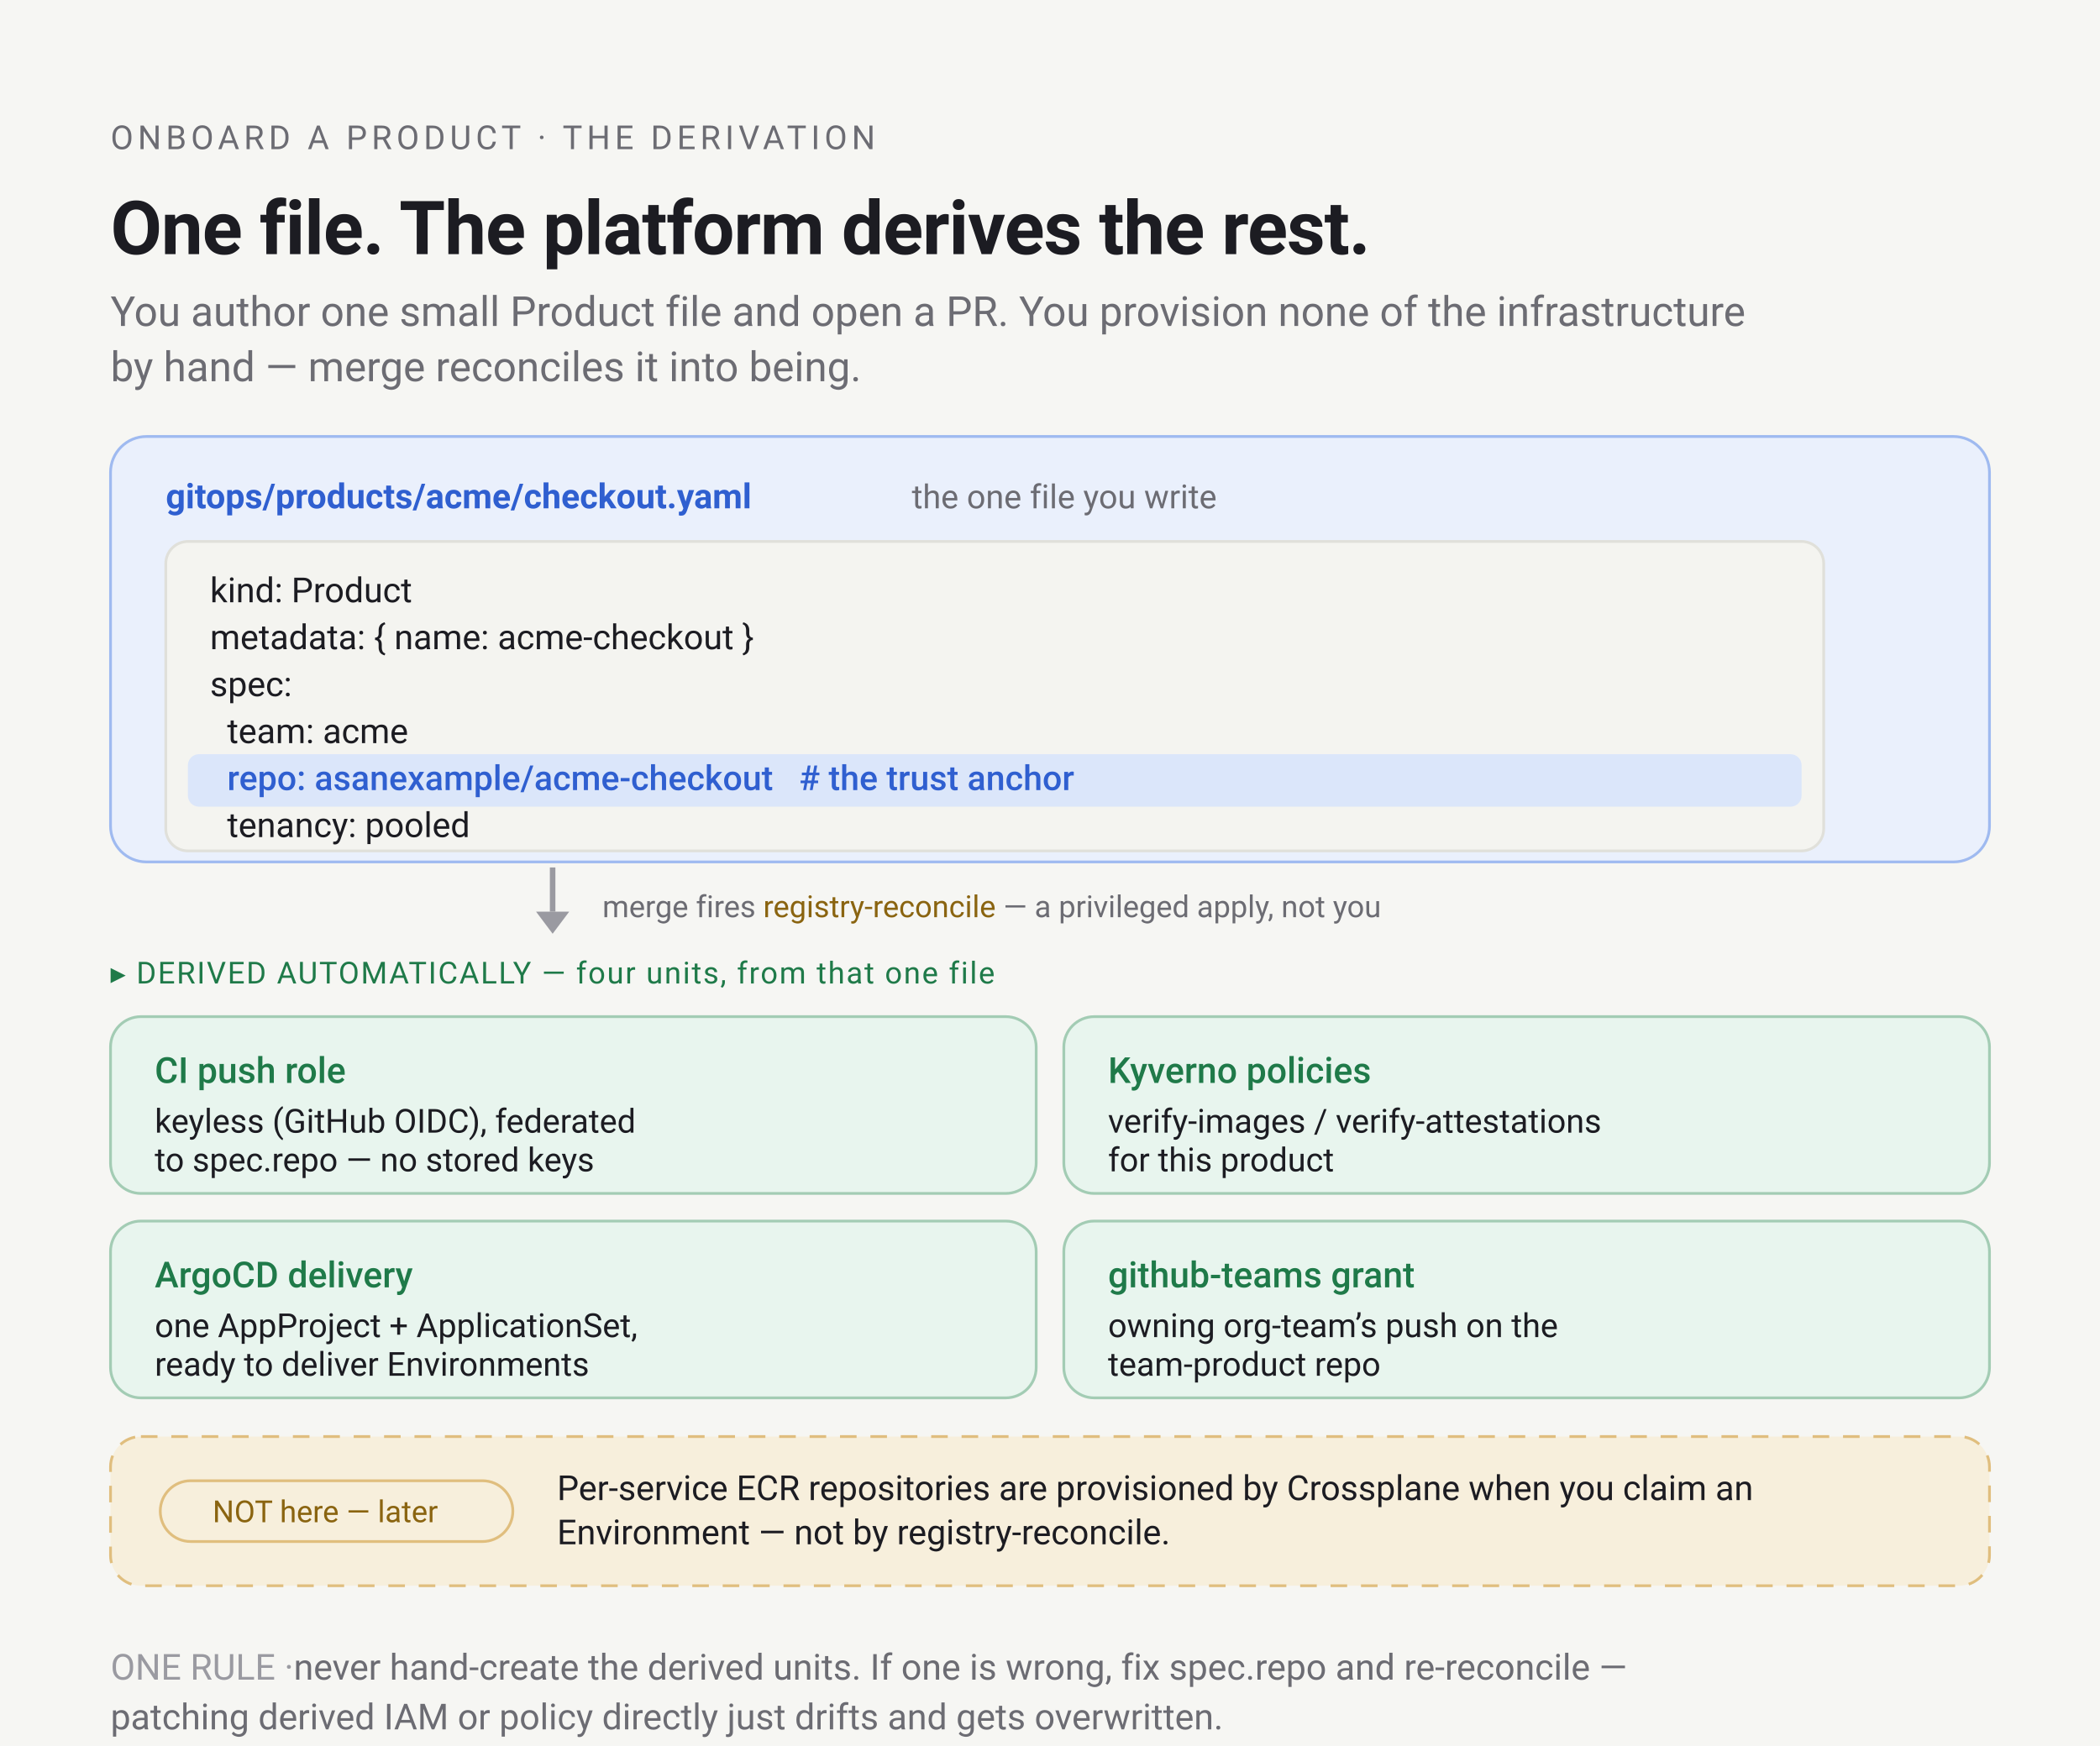
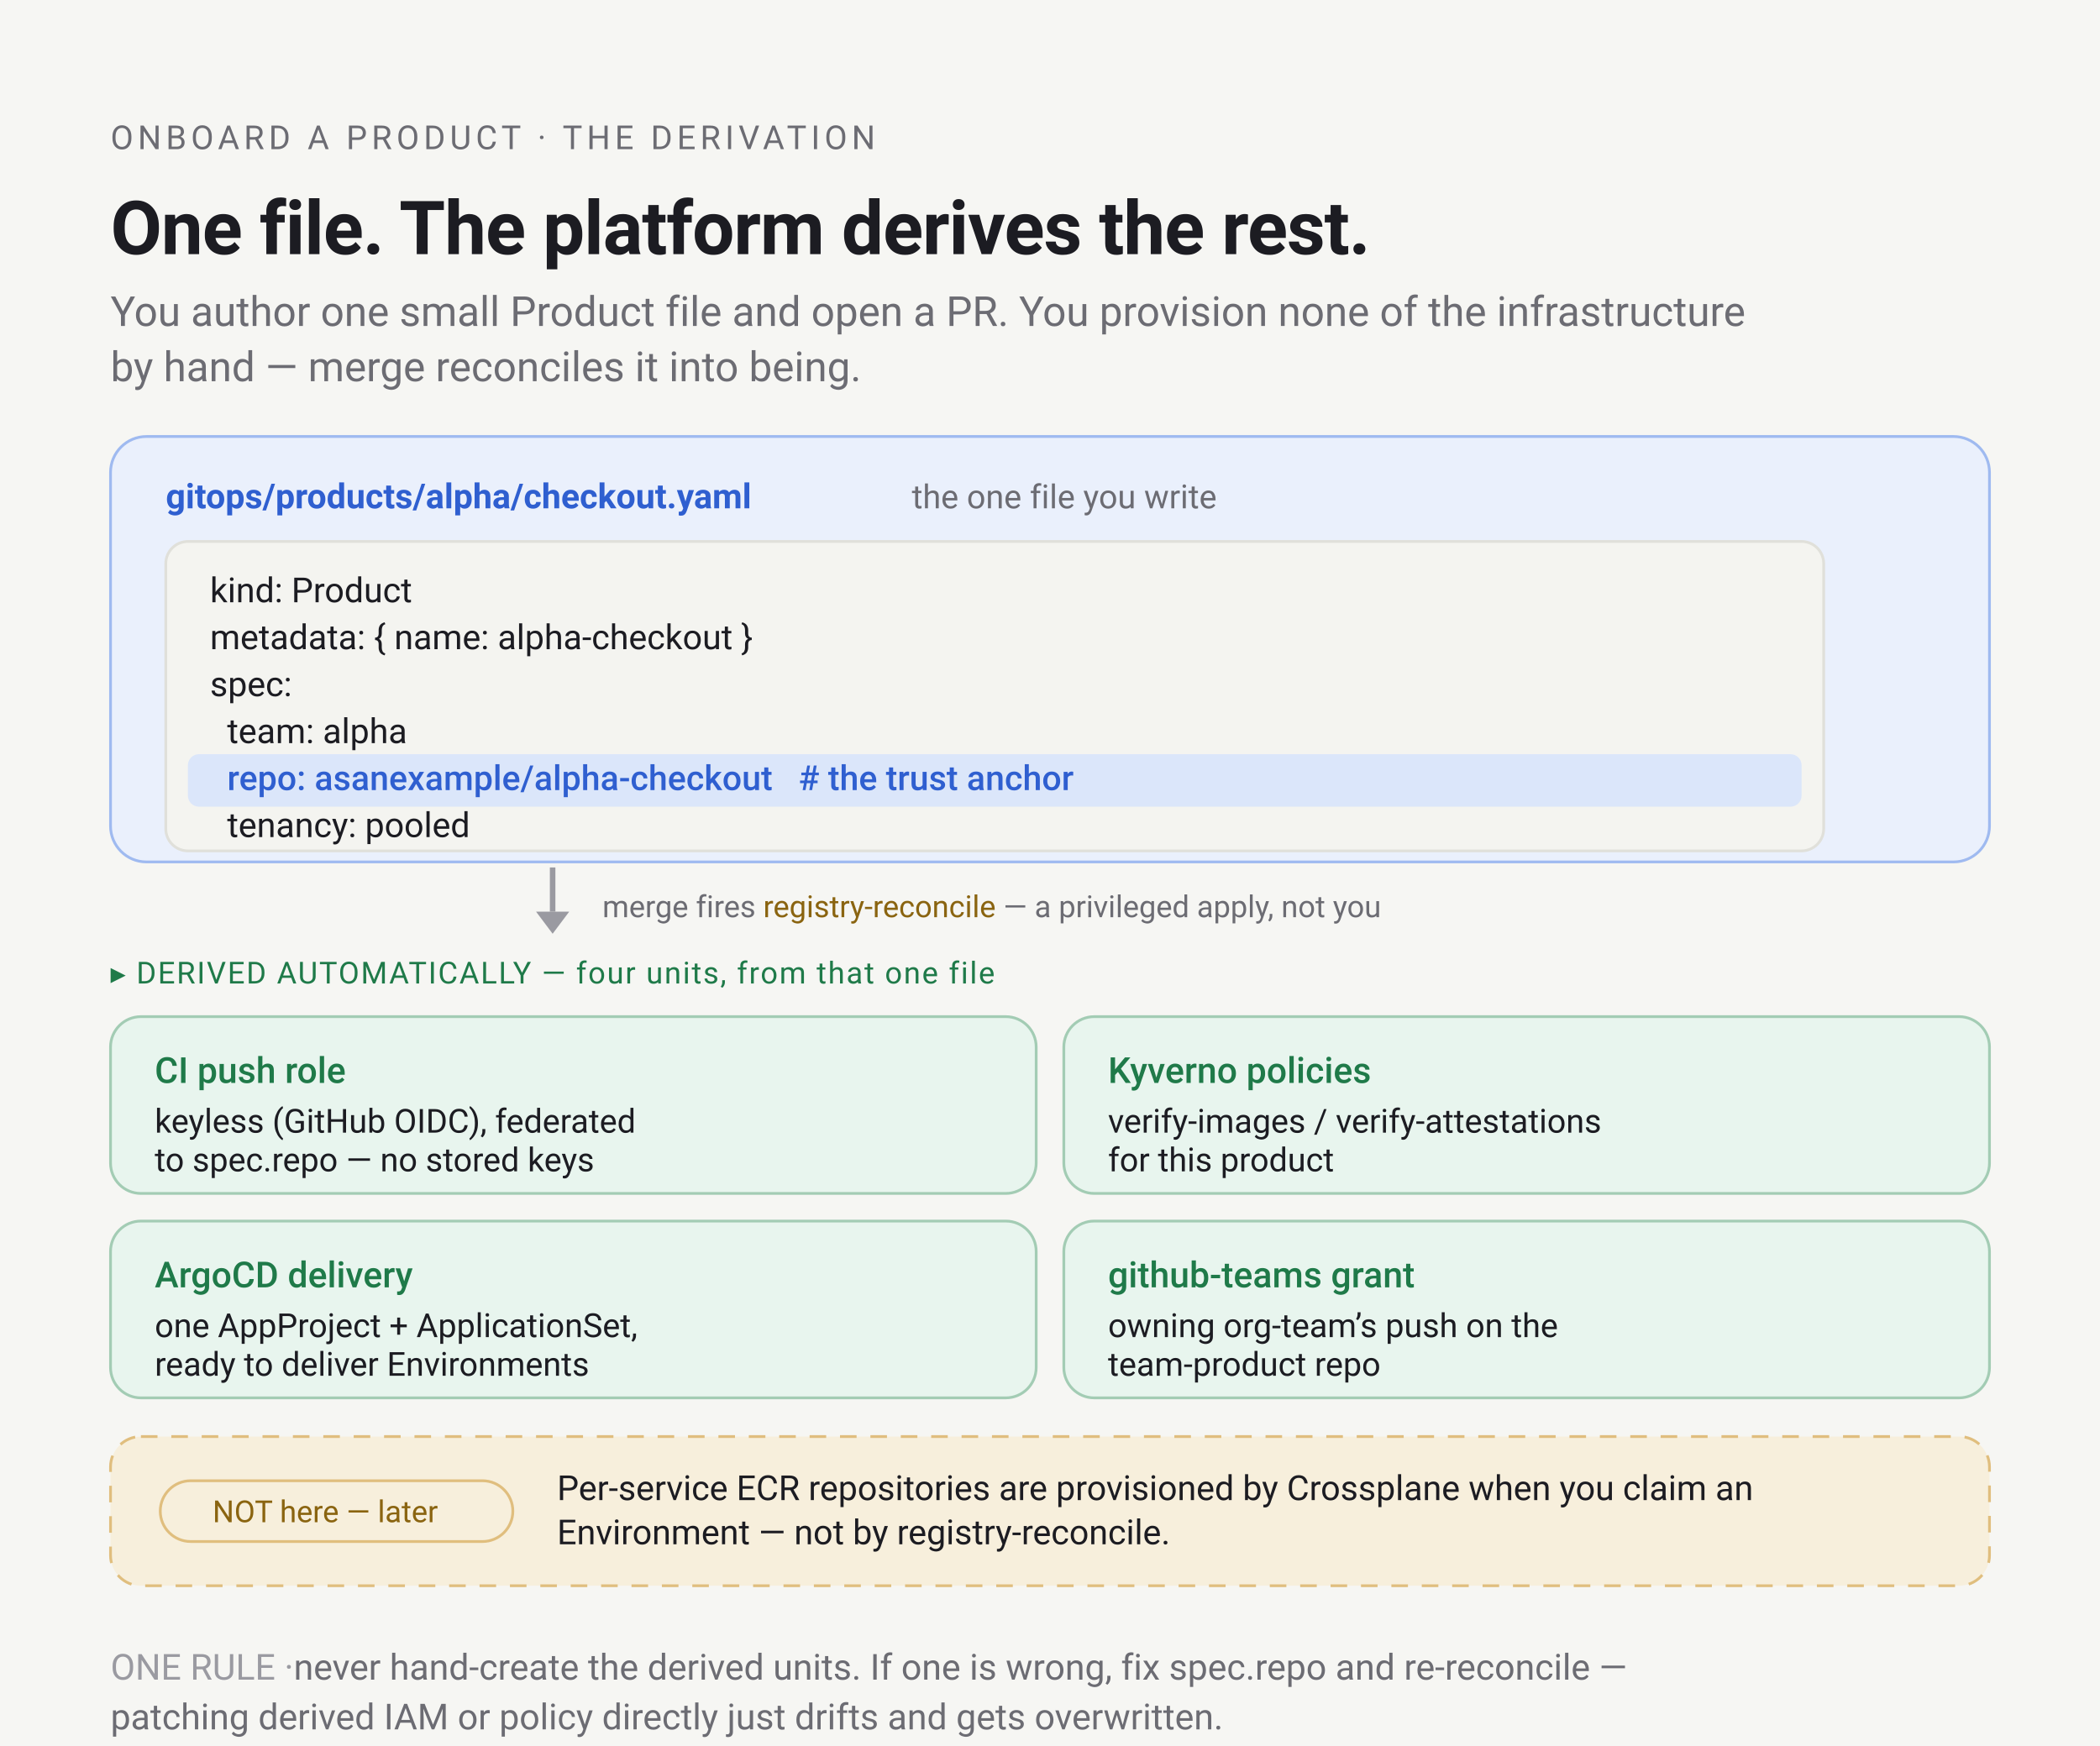
<svg xmlns="http://www.w3.org/2000/svg" viewBox="0 0 760 632" width="760" height="632" font-family="system-ui,-apple-system,'Segoe UI',Roboto,Helvetica,Arial,sans-serif">
  <style>@media(prefers-color-scheme:dark){[fill="#f6f6f3"]{fill:#1b1b18}[stroke="#f6f6f3"]{stroke:#1b1b18}[fill="#6c6c73"]{fill:#898990}[stroke="#6c6c73"]{stroke:#898990}[fill="#1c1c22"]{fill:#dddde3}[stroke="#1c1c22"]{stroke:#dddde3}[fill="#eaf0fc"]{fill:#172a50}[stroke="#eaf0fc"]{stroke:#172a50}[fill="#9fbaf0"]{fill:#81a5ee}[stroke="#9fbaf0"]{stroke:#81a5ee}[fill="#2f5fd0"]{fill:#7798e3}[stroke="#2f5fd0"]{stroke:#7798e3}[fill="#f4f4f0"]{fill:#1d1d19}[stroke="#f4f4f0"]{stroke:#1d1d19}[fill="#e0e0da"]{fill:#282823}[stroke="#e0e0da"]{stroke:#282823}[fill="#dbe6fa"]{fill:#192f57}[stroke="#dbe6fa"]{stroke:#192f57}[fill="#9a9aa1"]{fill:#888890}[stroke="#9a9aa1"]{stroke:#888890}[fill="#8a6410"]{fill:#ecb02d}[stroke="#8a6410"]{stroke:#ecb02d}[fill="#1f7a49"]{fill:#45d487}[stroke="#1f7a49"]{stroke:#45d487}[fill="#e8f5ee"]{fill:#214b35}[stroke="#e8f5ee"]{stroke:#214b35}[fill="#a3ccb4"]{fill:#a2cdb4}[stroke="#a3ccb4"]{stroke:#a2cdb4}[fill="#f7efdc"]{fill:#584519}[stroke="#f7efdc"]{stroke:#584519}[fill="#e0be7e"]{fill:#e6c68a}[stroke="#e0be7e"]{stroke:#e6c68a}}</style>
  <style>@media(prefers-color-scheme:dark){.f_bg{fill:#15161c}.f_blueBg{fill:#172a50}.f_greenBg{fill:#16331f}.f_ambBg{fill:#2b2410}.f_codeBg{fill:#0e0f14}.f_hl{fill:#16243f}.s_blueBd{stroke:#40639e}.s_greenBd{stroke:#2f6a45}.s_ambBd{stroke:#6b5520}.s_codeBd{stroke:#2a2b33}.s_narrow{stroke:#33343c}.f_narrow{stroke:#33343c}.f_text{fill:#e6e6ea}.f_muted{fill:#9a9aa3}.f_dim{fill:#74747d}.f_blue{fill:#7fa0ee}.f_green{fill:#4fd08a}.f_amber{fill:#e0b050}}</style>
  <rect class="f_bg" x="0" y="0" width="760" height="632" fill="#f6f6f3" />
  <text class="mono f_muted" x="40" y="54" font-size="12" fill="#6c6c73" letter-spacing="1.6px" xml:space="preserve">
    <tspan x="40">ONBOARD A PRODUCT · THE DERIVATION</tspan>
  </text>
  <text class="f_text" x="40" y="92" font-size="27" fill="#1c1c22" font-weight="600" letter-spacing="-0.3px" xml:space="preserve">
    <tspan x="40">One file. The platform derives the rest.</tspan>
  </text>
  <text class="f_muted" x="40" y="118" font-size="15" fill="#6c6c73" xml:space="preserve">
    <tspan x="40">You author one small Product file and open a PR. You provision none of the infrastructure</tspan>
    <tspan x="40" dy="20">by hand — merge reconciles it into being.</tspan>
  </text>
  <rect x="40" y="158" width="680" height="154" rx="13" class="f_blueBg s_blueBd" fill="#eaf0fc" stroke="#9fbaf0" stroke-width="1" />
  <text class="mono f_blue" x="60" y="184" font-size="12.5" fill="#2f5fd0" font-weight="600" xml:space="preserve">
-     <tspan x="60">gitops/products/acme/checkout.yaml</tspan>
+     <tspan x="60">gitops/products/alpha/checkout.yaml</tspan>
  </text>
  <text class="f_muted" x="330" y="184" font-size="12" fill="#6c6c73" xml:space="preserve">
    <tspan x="330">the one file you write</tspan>
  </text>
  <rect x="60" y="196" width="600" height="112" rx="8" class="f_codeBg s_codeBd" fill="#f4f4f0" stroke="#e0e0da" stroke-width="1" />
  <text class="mono f_text" x="76" y="218" font-size="12.5" fill="#1c1c22" xml:space="preserve">
    <tspan x="76">kind: Product</tspan>
  </text>
  <text class="mono f_text" x="76" y="235" font-size="12.5" fill="#1c1c22" xml:space="preserve">
-     <tspan x="76">metadata: { name: acme-checkout }</tspan>
+     <tspan x="76">metadata: { name: alpha-checkout }</tspan>
  </text>
  <text class="mono f_text" x="76" y="252" font-size="12.5" fill="#1c1c22" xml:space="preserve">
    <tspan x="76">spec:</tspan>
  </text>
  <text class="mono f_text" x="76" y="269" font-size="12.5" fill="#1c1c22" xml:space="preserve">
-     <tspan x="76">  team: acme</tspan>
+     <tspan x="76">  team: alpha</tspan>
  </text>
  <rect x="68" y="273" width="584" height="19" rx="4" class="f_hl" fill="#dbe6fa" />
  <text class="mono f_blue" x="76" y="286" font-size="12.5" fill="#2f5fd0" font-weight="500" xml:space="preserve">
-     <tspan x="76">  repo: asanexample/acme-checkout   # the trust anchor</tspan>
+     <tspan x="76">  repo: asanexample/alpha-checkout   # the trust anchor</tspan>
  </text>
  <text class="mono f_text" x="76" y="303" font-size="12.5" fill="#1c1c22" xml:space="preserve">
    <tspan x="76">  tenancy: pooled</tspan>
  </text>
  <line class="s_narrow" x1="200" y1="314" x2="200" y2="330" stroke="#9a9aa1" stroke-width="2" />
  <path class="f_narrow" fill="#9a9aa1" d="M200 338 L194 330 L206 330 Z" />
  <text class="mono f_muted" x="218" y="332" font-size="11" fill="#6c6c73">merge fires <tspan class="f_amber" fill="#8a6410">registry-reconcile</tspan> — a privileged apply, not you</text>
  <text class="mono f_green" x="40" y="356" font-size="11" fill="#1f7a49" letter-spacing="0.05em" xml:space="preserve">
    <tspan x="40">▸ DERIVED AUTOMATICALLY — four units, from that one file</tspan>
  </text>
  <rect x="40" y="368" width="335" height="64" rx="11" class="f_greenBg s_greenBd" fill="#e8f5ee" stroke="#a3ccb4" stroke-width="1" />
  <text class="mono f_green" x="56" y="392" font-size="13" fill="#1f7a49" font-weight="500" xml:space="preserve">
    <tspan x="56">CI push role</tspan>
  </text>
  <text class="f_text" x="56" y="410" font-size="12" fill="#1c1c22" xml:space="preserve">
    <tspan x="56">keyless (GitHub OIDC), federated</tspan>
  </text>
  <text class="f_text" x="56" y="424" font-size="12" fill="#1c1c22" xml:space="preserve">
    <tspan x="56">to spec.repo — no stored keys</tspan>
  </text>
  <rect x="385" y="368" width="335" height="64" rx="11" class="f_greenBg s_greenBd" fill="#e8f5ee" stroke="#a3ccb4" stroke-width="1" />
  <text class="mono f_green" x="401" y="392" font-size="13" fill="#1f7a49" font-weight="500" xml:space="preserve">
    <tspan x="401">Kyverno policies</tspan>
  </text>
  <text class="f_text" x="401" y="410" font-size="12" fill="#1c1c22" xml:space="preserve">
    <tspan x="401">verify-images / verify-attestations</tspan>
  </text>
  <text class="f_text" x="401" y="424" font-size="12" fill="#1c1c22" xml:space="preserve">
    <tspan x="401">for this product</tspan>
  </text>
  <rect x="40" y="442" width="335" height="64" rx="11" class="f_greenBg s_greenBd" fill="#e8f5ee" stroke="#a3ccb4" stroke-width="1" />
  <text class="mono f_green" x="56" y="466" font-size="13" fill="#1f7a49" font-weight="500" xml:space="preserve">
    <tspan x="56">ArgoCD delivery</tspan>
  </text>
  <text class="f_text" x="56" y="484" font-size="12" fill="#1c1c22" xml:space="preserve">
    <tspan x="56">one AppProject + ApplicationSet,</tspan>
  </text>
  <text class="f_text" x="56" y="498" font-size="12" fill="#1c1c22" xml:space="preserve">
    <tspan x="56">ready to deliver Environments</tspan>
  </text>
  <rect x="385" y="442" width="335" height="64" rx="11" class="f_greenBg s_greenBd" fill="#e8f5ee" stroke="#a3ccb4" stroke-width="1" />
  <text class="mono f_green" x="401" y="466" font-size="13" fill="#1f7a49" font-weight="500" xml:space="preserve">
    <tspan x="401">github-teams grant</tspan>
  </text>
  <text class="f_text" x="401" y="484" font-size="12" fill="#1c1c22" xml:space="preserve">
    <tspan x="401">owning org-team’s push on the</tspan>
  </text>
  <text class="f_text" x="401" y="498" font-size="12" fill="#1c1c22" xml:space="preserve">
    <tspan x="401">team-product repo</tspan>
  </text>
  <rect x="40" y="520" width="680" height="54" rx="11" class="f_ambBg s_ambBd" fill="#f7efdc" stroke="#e0be7e" stroke-width="1" stroke-dasharray="6 5" />
  <rect x="58" y="536" width="127.6" height="22" rx="11" class="s_ambBd" fill="none" stroke="#e0be7e" stroke-width="1" />
  <text class="mono f_amber" x="121.8" y="551" font-size="11" fill="#8a6410" text-anchor="middle" xml:space="preserve">
    <tspan x="121.8">NOT here — later</tspan>
  </text>
  <text class="f_text" x="201.6" y="543" font-size="12.5" fill="#1c1c22">
    <tspan x="201.6">Per-service ECR repositories are provisioned by Crossplane when you claim an</tspan>
    <tspan x="201.6" dy="16">Environment — not by registry-reconcile.</tspan>
  </text>
  <text class="f_muted" x="40" y="608" font-size="13" fill="#6c6c73">
    <tspan x="40">
      <tspan class="f_dim mono" fill="#9a9aa1">ONE RULE · </tspan>never hand-create the derived units. If one is wrong, fix spec.repo and re-reconcile —</tspan>
    <tspan x="40" dy="18">patching derived IAM or policy directly just drifts and gets overwritten.</tspan>
  </text>
</svg>
